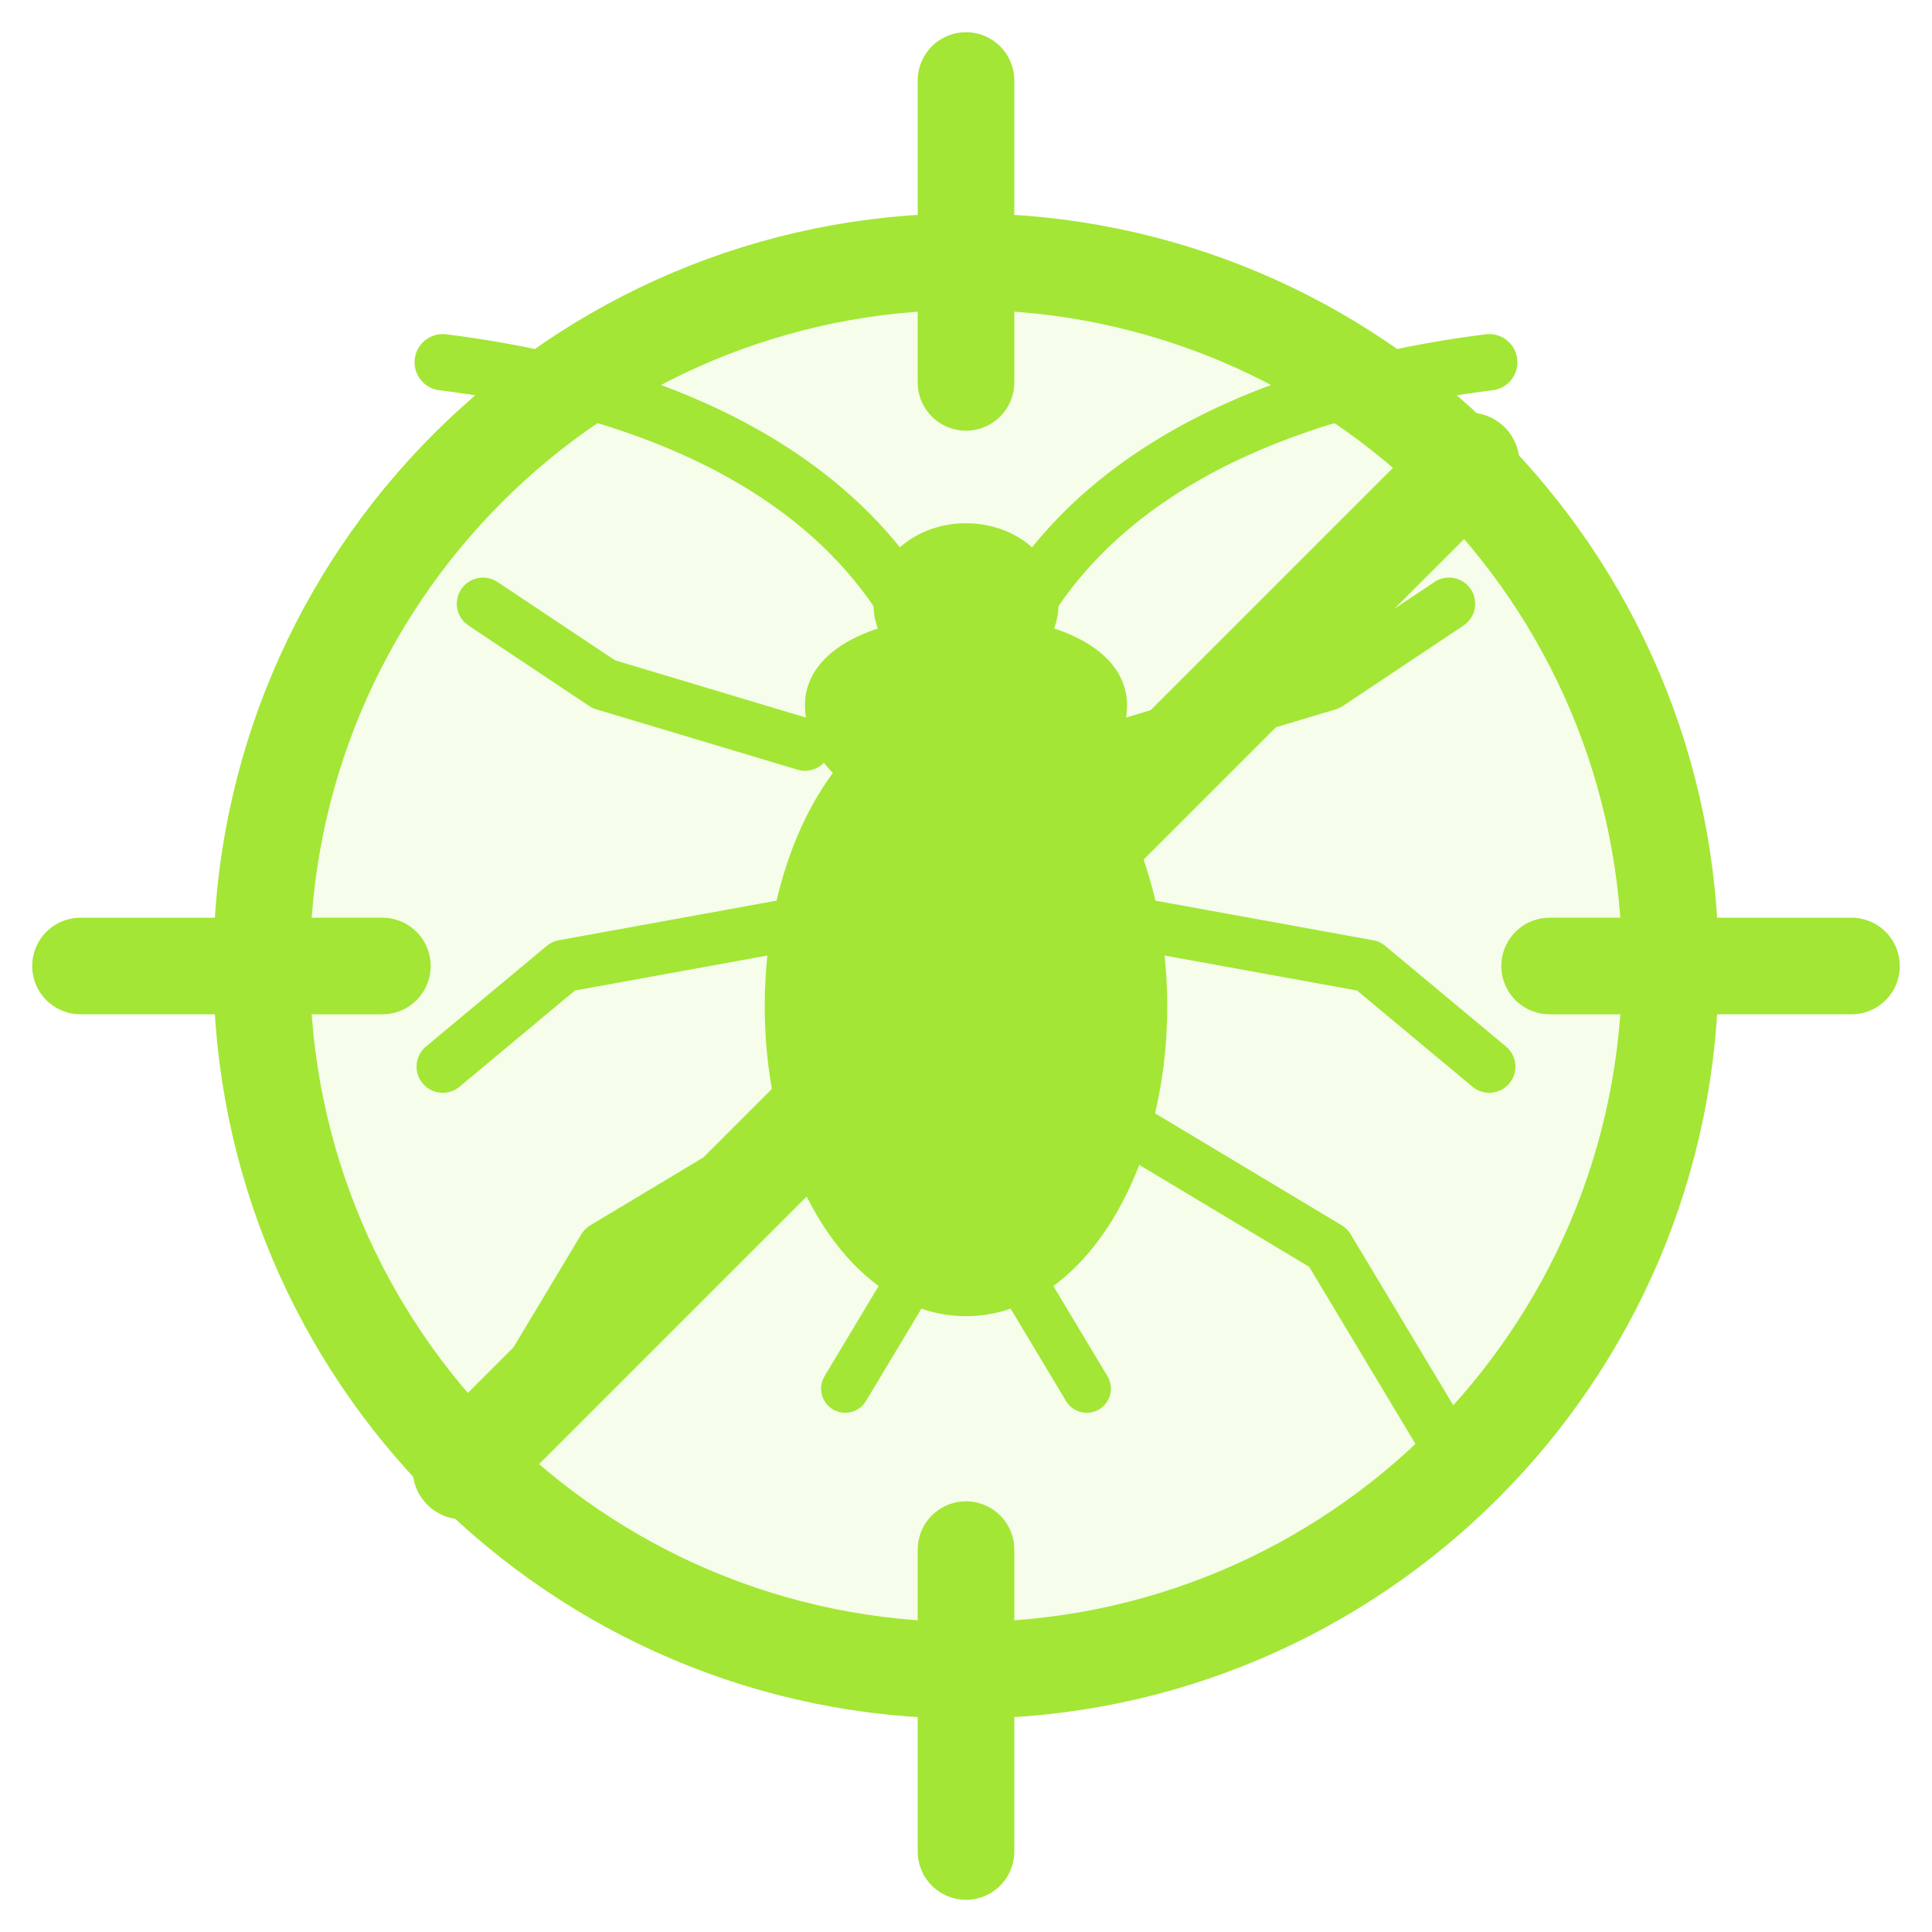
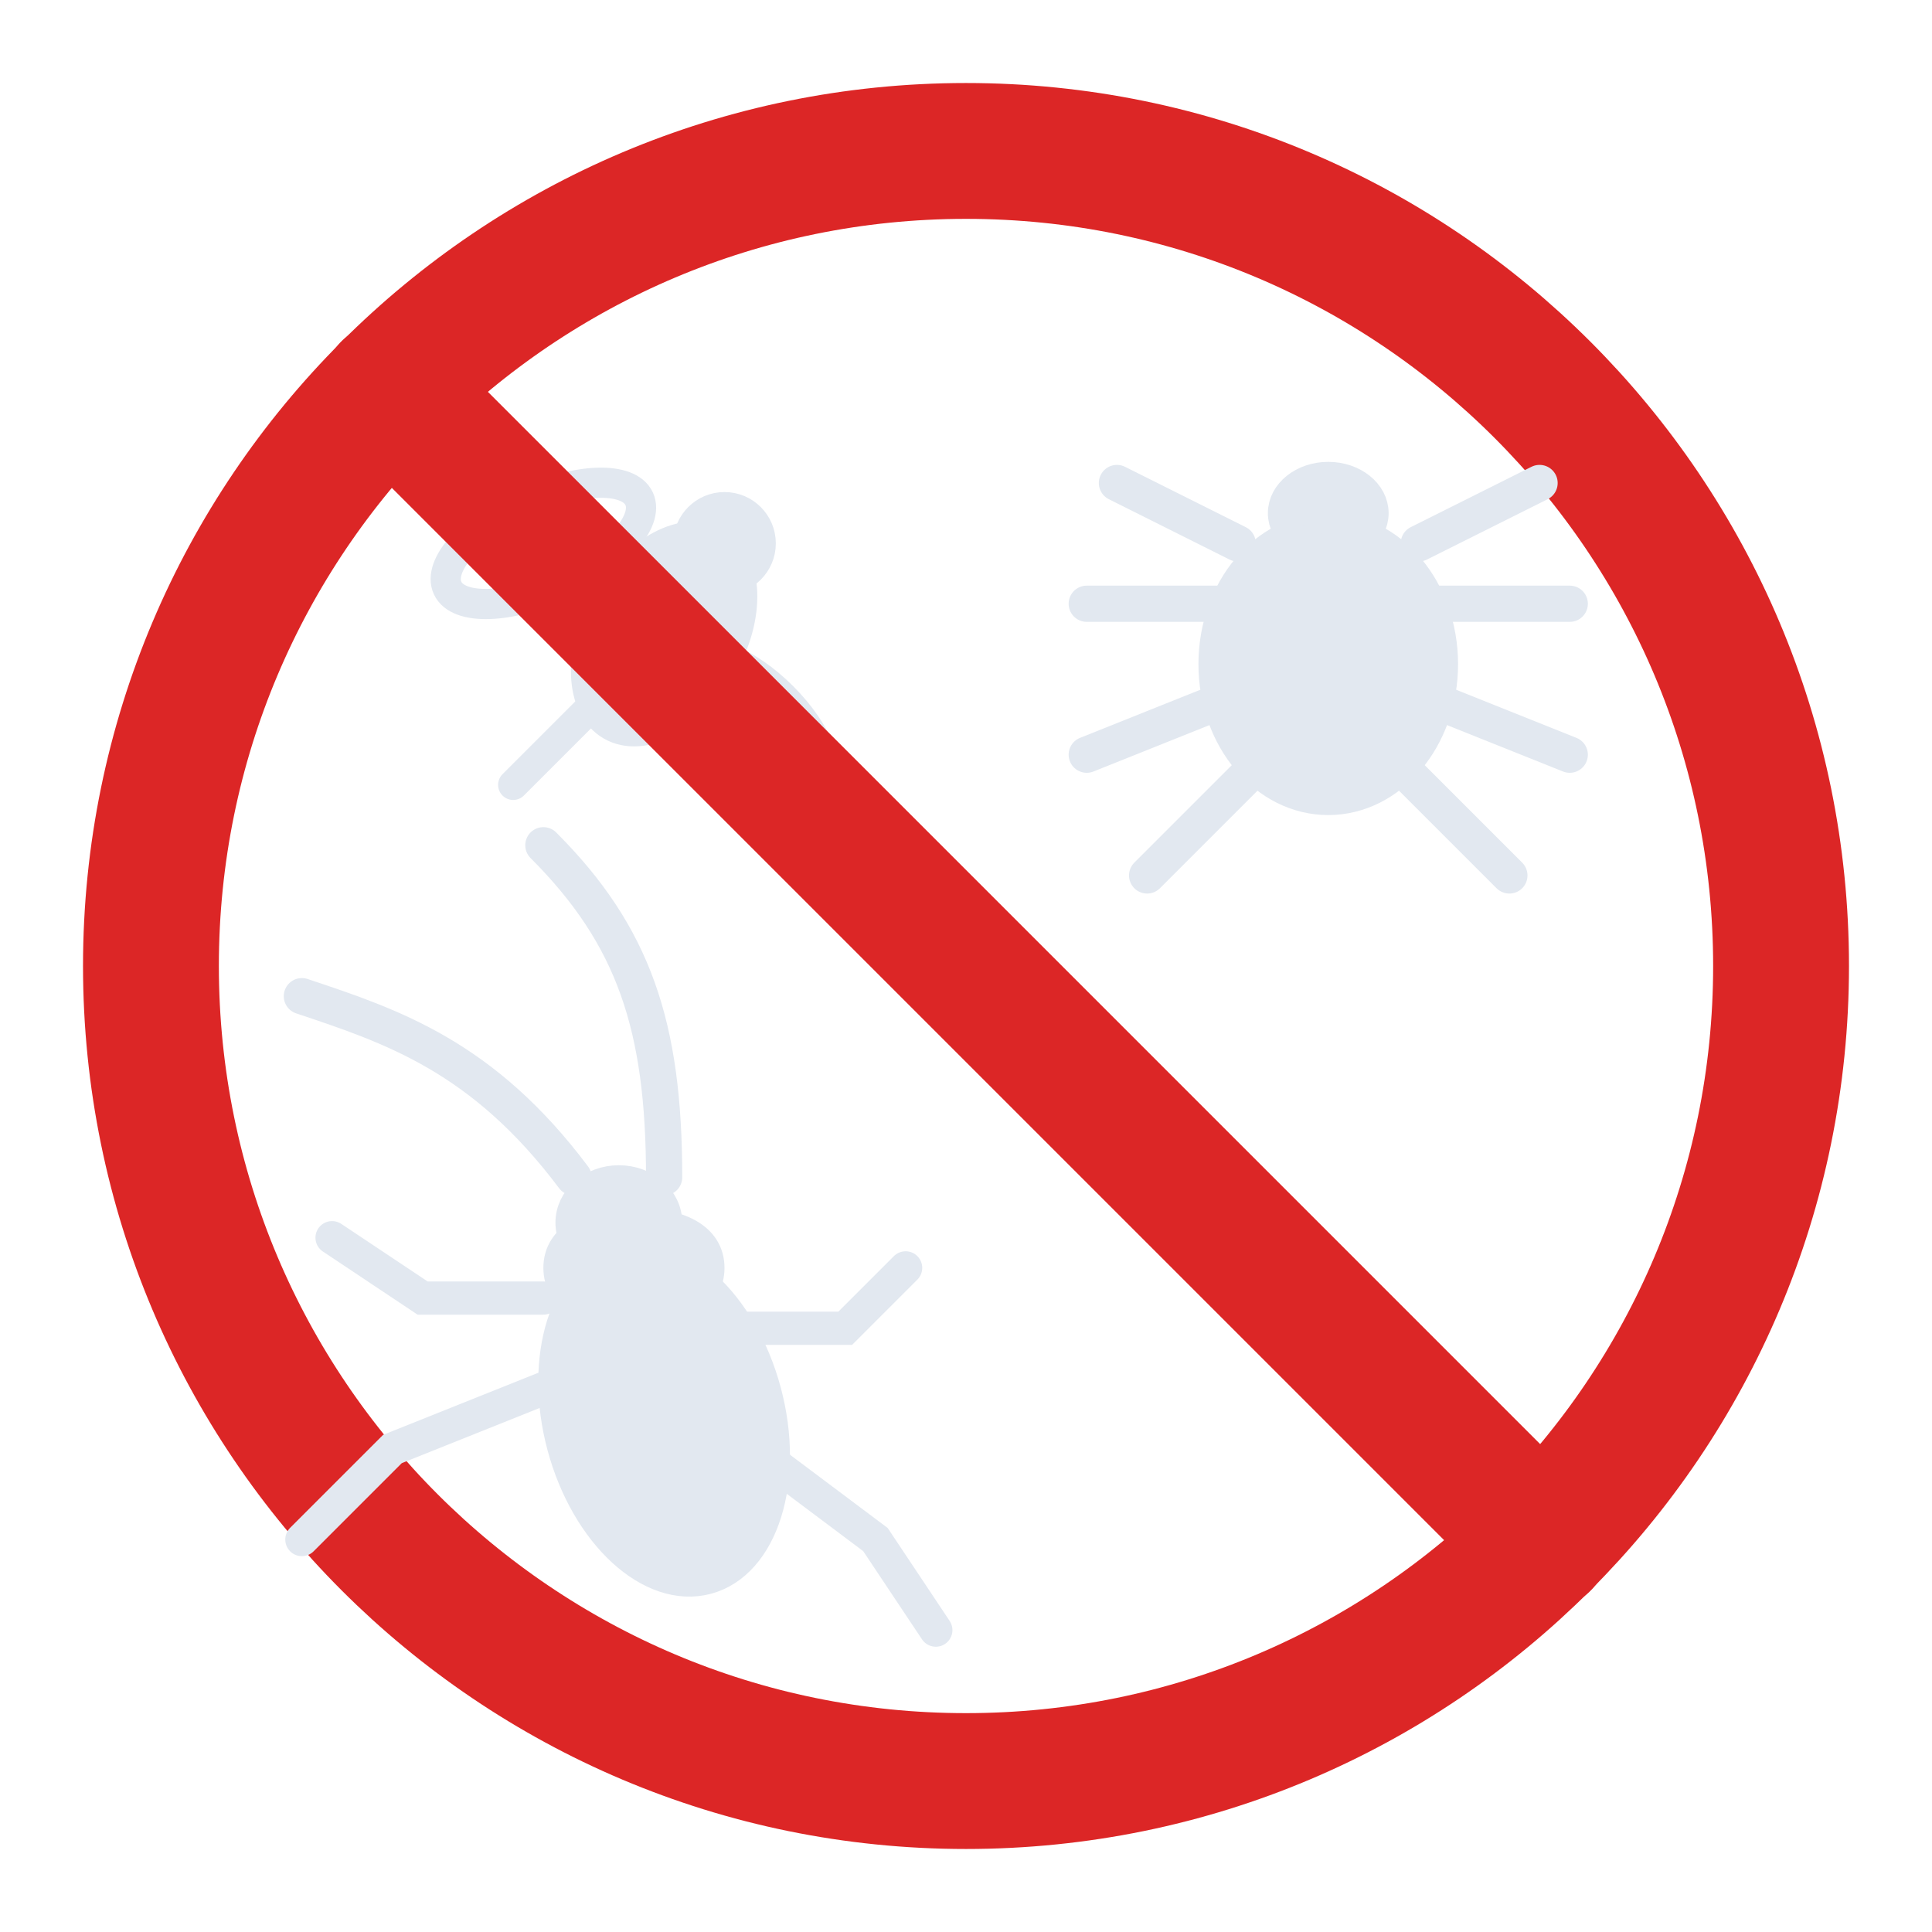
- <svg xmlns="http://www.w3.org/2000/svg" viewBox="0 0 48 48" fill="none" width="48" height="48">
-   <circle cx="24" cy="24" r="17.5" fill="rgba(163, 230, 53, 0.1)" />
-   <circle cx="24" cy="24" r="17.5" stroke="#a3e635" stroke-width="2.4" />
-   <line x1="24" y1="2" x2="24" y2="9.5" stroke="#a3e635" stroke-width="2.4" stroke-linecap="round" />
-   <line x1="24" y1="38.5" x2="24" y2="46" stroke="#a3e635" stroke-width="2.4" stroke-linecap="round" />
-   <line x1="2" y1="24" x2="9.5" y2="24" stroke="#a3e635" stroke-width="2.4" stroke-linecap="round" />
-   <line x1="38.5" y1="24" x2="46" y2="24" stroke="#a3e635" stroke-width="2.4" stroke-linecap="round" />
-   <g fill="#a3e635" stroke="#a3e635">
-     <path d="M22.5 15 C20 11, 15 9.5, 11 9" stroke-width="1.4" stroke-linecap="round" fill="none" />
-     <path d="M25.5 15 C28 11, 33 9.5, 37 9" stroke-width="1.4" stroke-linecap="round" fill="none" />
-     <ellipse cx="24" cy="15" rx="1.8" ry="1.5" />
-     <path d="M20.5 17.5 C20.5 16.5 22 15.8 24 15.8 C26 15.8 27.5 16.5 27.5 17.5 C27.5 19 26 19.8 24 19.8 C22 19.8 20.5 19 20.5 17.5 Z" />
-     <ellipse cx="24" cy="25" rx="4.5" ry="7.2" />
-     <path d="M20 18.5 L15 17 L12 15" stroke-width="1.3" stroke-linecap="round" stroke-linejoin="round" fill="none" />
-     <path d="M19.5 23 L14 24 L11 26.5" stroke-width="1.3" stroke-linecap="round" stroke-linejoin="round" fill="none" />
-     <path d="M20 28 L15 31 L12 36" stroke-width="1.3" stroke-linecap="round" stroke-linejoin="round" fill="none" />
-     <path d="M28 18.5 L33 17 L36 15" stroke-width="1.3" stroke-linecap="round" stroke-linejoin="round" fill="none" />
-     <path d="M28.5 23 L34 24 L37 26.5" stroke-width="1.3" stroke-linecap="round" stroke-linejoin="round" fill="none" />
-     <path d="M28 28 L33 31 L36 36" stroke-width="1.3" stroke-linecap="round" stroke-linejoin="round" fill="none" />
-     <path d="M22.5 32 L21 34.5 M25.5 32 L27 34.5" stroke-width="1.2" stroke-linecap="round" fill="none" />
+ <svg xmlns="http://www.w3.org/2000/svg" viewBox="0 0 64 64" width="64" height="64" fill="none">
+   <circle cx="32" cy="32" r="28" fill="rgba(255, 255, 255, 0.04)" />
+   <circle cx="32" cy="32" r="27" stroke="#dc2626" stroke-width="4.5" />
+   <g fill="#e2e8f0" stroke="#e2e8f0">
+     <path d="M19 39 C16 35, 13 34, 10 33" stroke-width="1.2" stroke-linecap="round" fill="none" />
+     <path d="M22 39 C22 34, 21 31, 18 28" stroke-width="1.2" stroke-linecap="round" fill="none" />
+     <ellipse cx="20.5" cy="40.5" rx="1.6" ry="1.4" />
+     <path d="M18.5 42 C18.5 41 19.5 40.5 21 40.5 C22.5 40.5 23.5 41 23.5 42 C23.5 43 22.5 43.5 21 43.5 C19.5 43.5 18.5 43 18.5 42 Z" />
+     <ellipse cx="22" cy="47" rx="3.5" ry="5.5" transform="rotate(-15 22 47)" />
+     <path d="M18 43 L14 43 L11 41" stroke-width="1.1" stroke-linecap="round" fill="none" />
+     <path d="M18 46 L13 48 L10 51" stroke-width="1.1" stroke-linecap="round" fill="none" />
+     <path d="M24 44 L28 44 L30 42" stroke-width="1.1" stroke-linecap="round" fill="none" />
+     <path d="M25 48 L29 51 L31 54" stroke-width="1.1" stroke-linecap="round" fill="none" />
+     <ellipse cx="44" cy="22" rx="3.8" ry="4.5" />
+     <ellipse cx="44" cy="17" rx="1.5" ry="1.2" />
+     <path d="M41 18 L37 16" stroke-width="1.2" stroke-linecap="round" fill="none" />
+     <path d="M41 20 L36 20" stroke-width="1.2" stroke-linecap="round" fill="none" />
+     <path d="M41 23 L36 25" stroke-width="1.2" stroke-linecap="round" fill="none" />
+     <path d="M42 25 L38 29" stroke-width="1.2" stroke-linecap="round" fill="none" />
+     <path d="M47 18 L51 16" stroke-width="1.2" stroke-linecap="round" fill="none" />
+     <path d="M47 20 L52 20" stroke-width="1.2" stroke-linecap="round" fill="none" />
+     <path d="M47 23 L52 25" stroke-width="1.2" stroke-linecap="round" fill="none" />
+     <path d="M46 25 L50 29" stroke-width="1.2" stroke-linecap="round" fill="none" />
+     <ellipse cx="22" cy="21" rx="2.2" ry="3.5" transform="rotate(30 22 21)" />
+     <ellipse cx="24" cy="18" rx="1.2" ry="1.2" />
+     <ellipse cx="18" cy="18" rx="3.5" ry="1.5" fill="none" stroke-width="1" transform="rotate(-25 18 18)" />
+     <ellipse cx="25" cy="24" rx="3" ry="1.3" fill="none" stroke-width="1" transform="rotate(45 25 24)" />
+     <path d="M20 23 L17 26" stroke-width="1" stroke-linecap="round" fill="none" />
  </g>
-   <line x1="11.5" y1="36.5" x2="36.5" y2="11.5" stroke="#a3e635" stroke-width="2.5" stroke-linecap="round" />
+   <line x1="12.9" y1="12.9" x2="51.1" y2="51.1" stroke="#dc2626" stroke-width="4.5" stroke-linecap="round" />
</svg>
